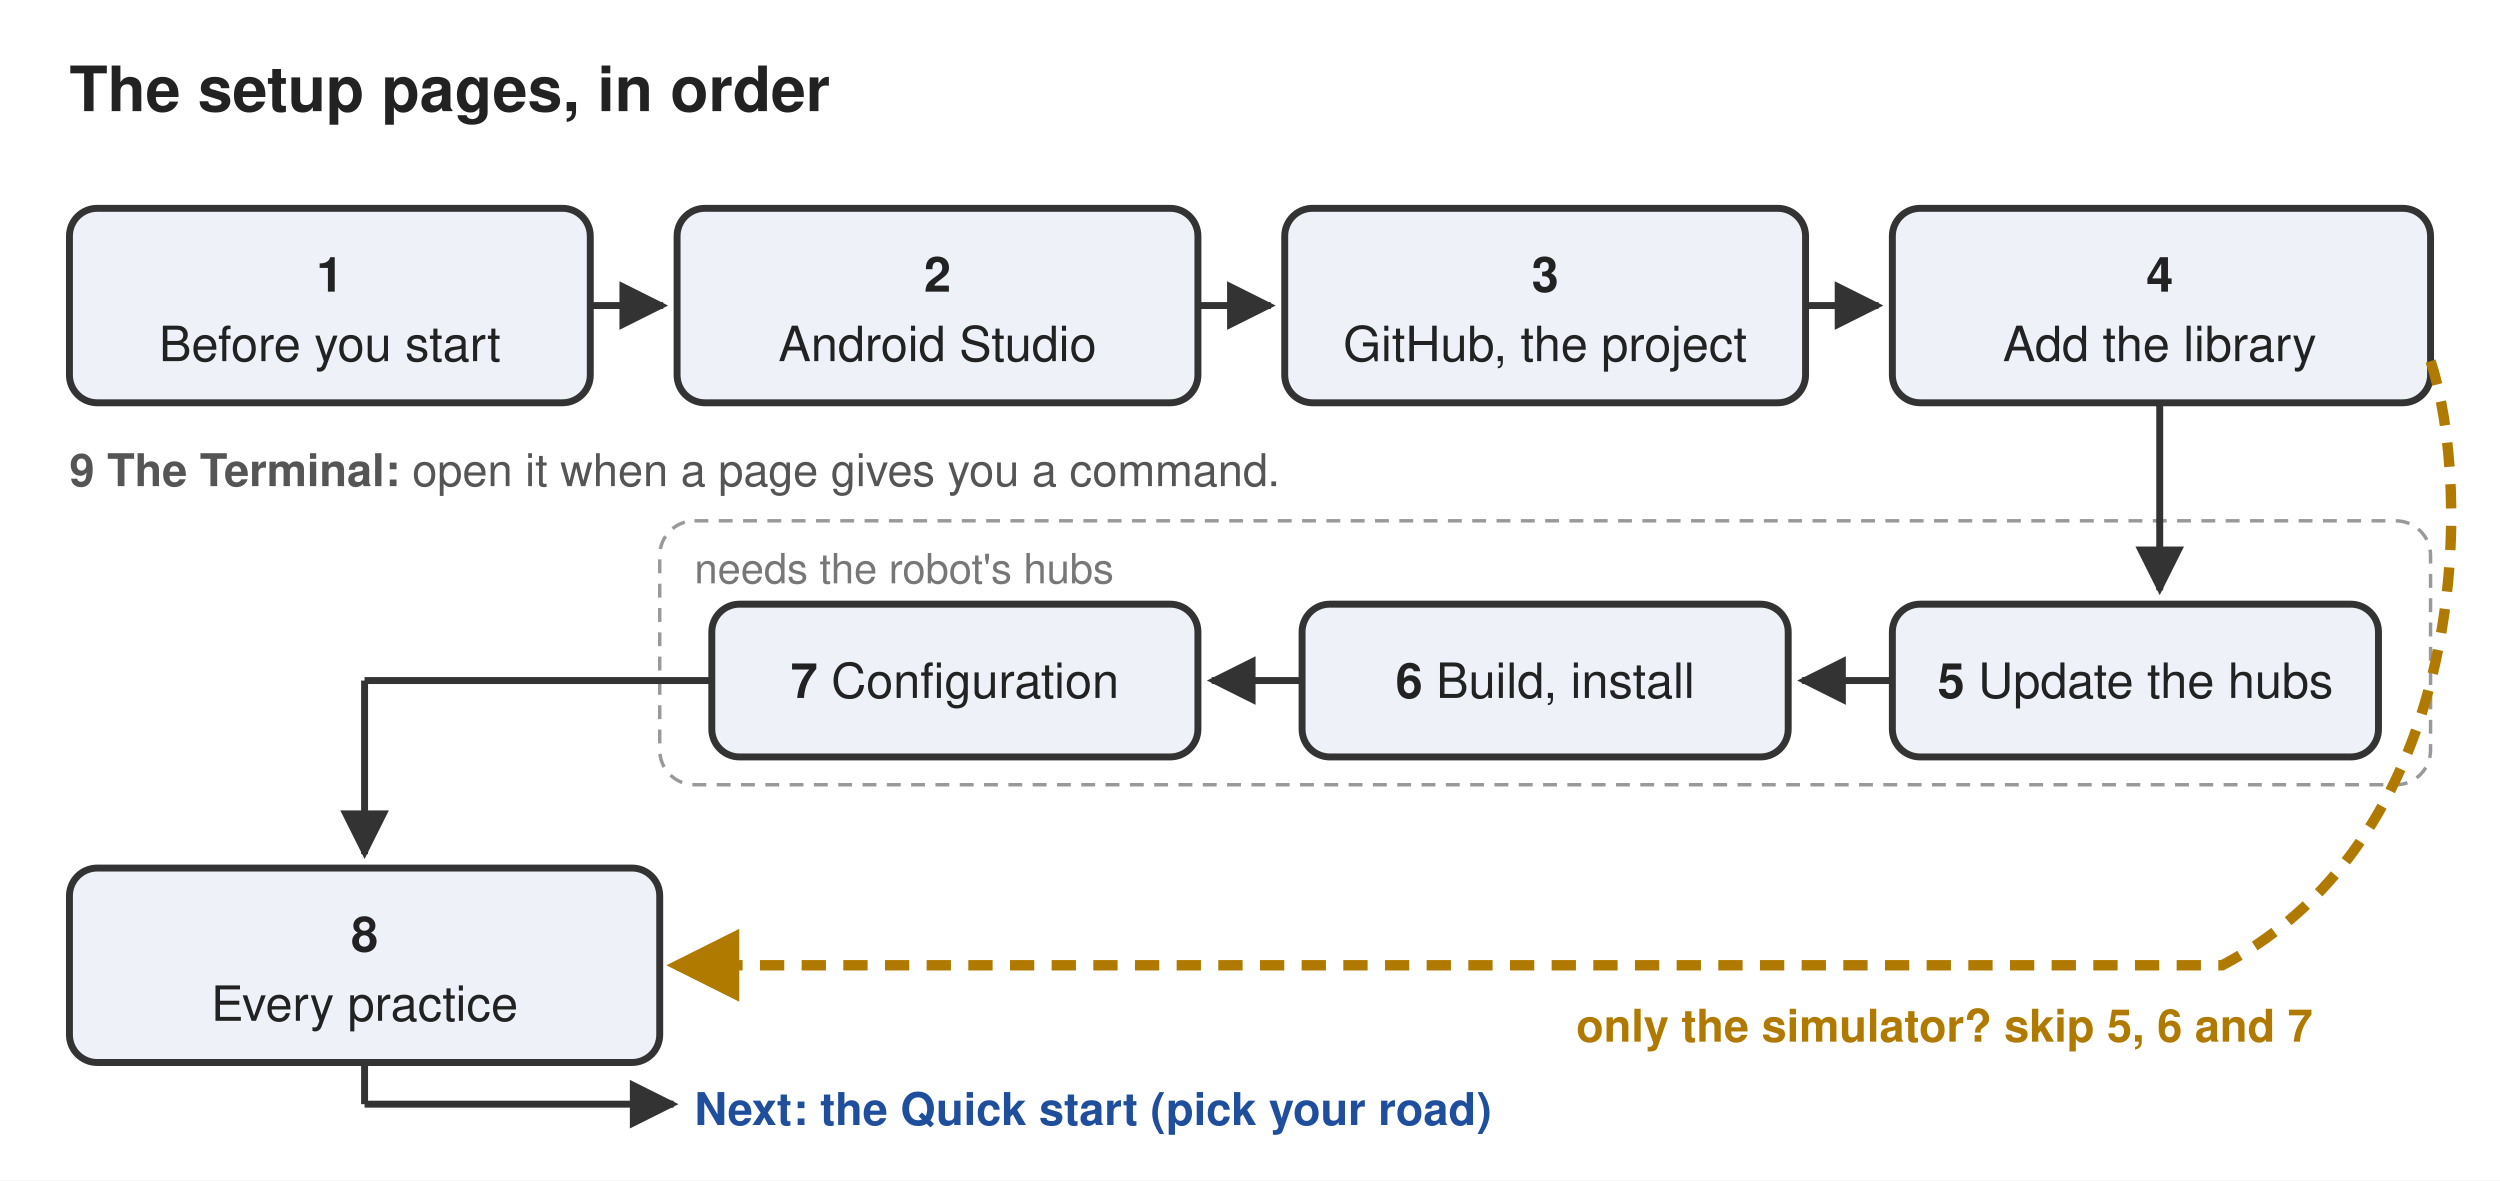
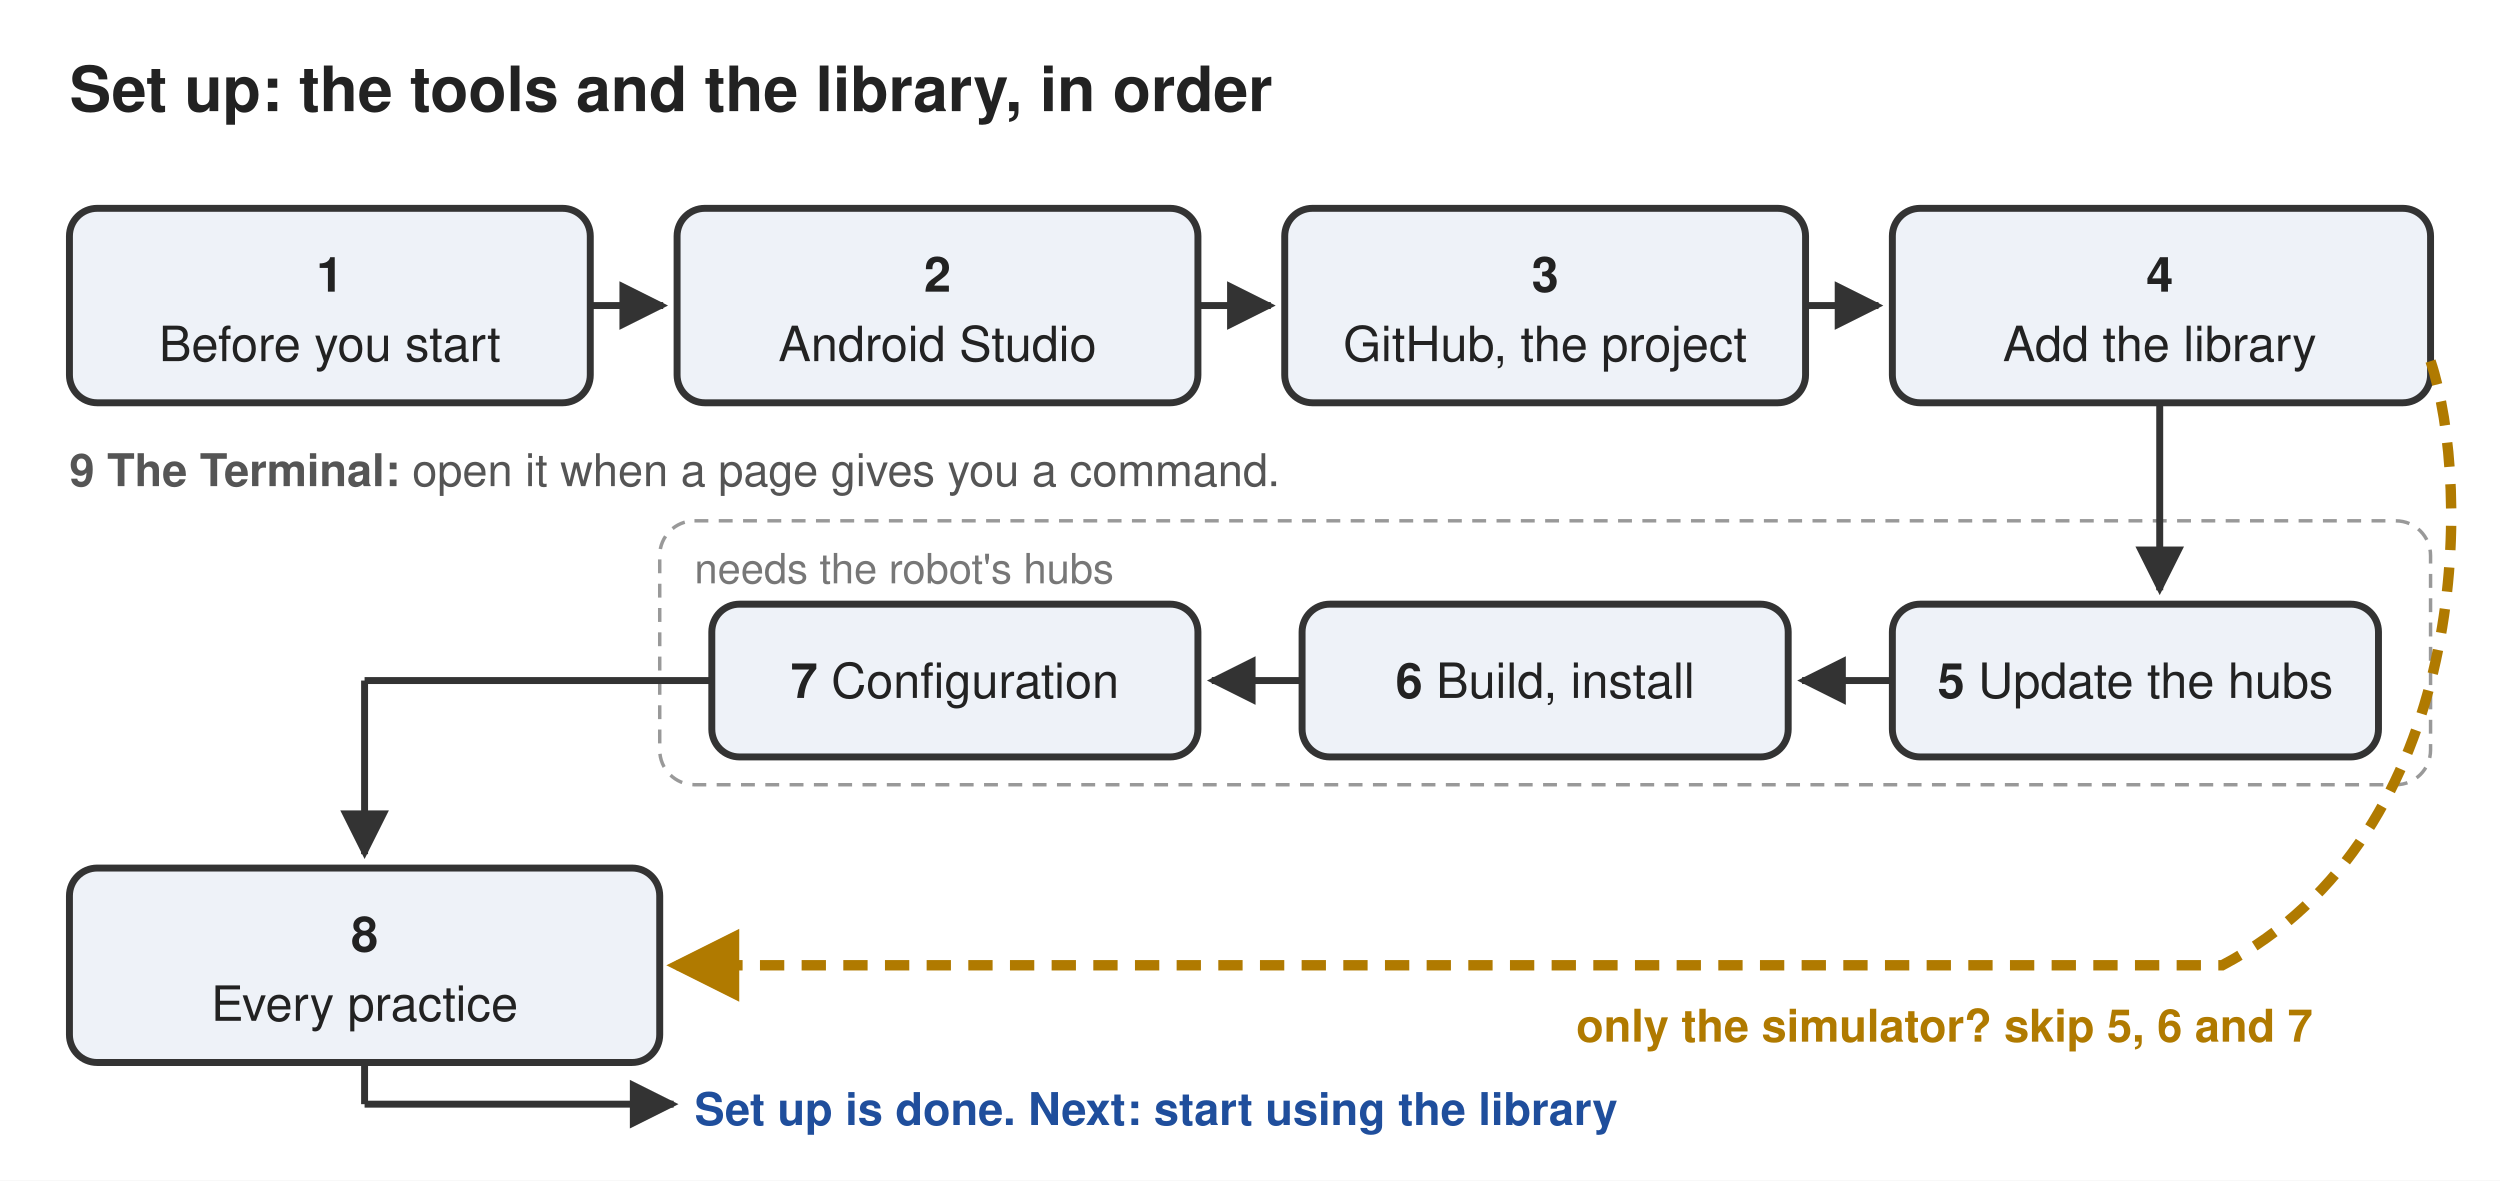
<svg xmlns="http://www.w3.org/2000/svg" viewBox="0 0 720 340" width="720" height="340" font-family="Helvetica, Arial, sans-serif" font-size="14">
  <rect width="720" height="340" fill="#ffffff" />
  <defs>
    <marker id="a" viewBox="0 0 10 10" refX="9" refY="5" markerWidth="7" markerHeight="7" orient="auto-start-reverse">
      <path d="M0,0 L10,5 L0,10 z" fill="#333" />
    </marker>
    <marker id="y" viewBox="0 0 10 10" refX="9" refY="5" markerWidth="7" markerHeight="7" orient="auto-start-reverse">
      <path d="M0,0 L10,5 L0,10 z" fill="#b07a00" />
    </marker>
  </defs>
-   <text x="20" y="32" font-size="18" font-weight="bold" fill="#222">The setup pages, in order</text>
+   <text x="20" y="32" font-size="18" font-weight="bold" fill="#222">Set up: the tools and the library, in order</text>
  <g fill="#eef2f8" stroke="#333" stroke-width="2">
    <rect x="20" y="60" width="150" height="56" rx="8" />
    <rect x="195" y="60" width="150" height="56" rx="8" />
    <rect x="370" y="60" width="150" height="56" rx="8" />
    <rect x="545" y="60" width="155" height="56" rx="8" />
  </g>
  <g text-anchor="middle" fill="#222">
    <text x="95" y="84" font-weight="bold">1</text>
    <text x="95" y="104">Before you start</text>
    <text x="270" y="84" font-weight="bold">2</text>
    <text x="270" y="104">Android Studio</text>
    <text x="445" y="84" font-weight="bold">3</text>
    <text x="445" y="104">GitHub, the project</text>
    <text x="622" y="84" font-weight="bold">4</text>
    <text x="622" y="104">Add the library</text>
  </g>
  <g stroke="#333" stroke-width="2" marker-end="url(#a)">
    <line x1="170" y1="88" x2="191" y2="88" />
    <line x1="345" y1="88" x2="366" y2="88" />
    <line x1="520" y1="88" x2="541" y2="88" />
  </g>
  <rect x="190" y="150" width="510" height="76" rx="10" fill="none" stroke="#999" stroke-width="1" stroke-dasharray="4,3" />
  <text x="200" y="168" font-size="12" fill="#777">needs the robot's hubs</text>
  <g fill="#eef2f8" stroke="#333" stroke-width="2">
    <rect x="545" y="174" width="140" height="44" rx="8" />
    <rect x="375" y="174" width="140" height="44" rx="8" />
    <rect x="205" y="174" width="140" height="44" rx="8" />
  </g>
  <g text-anchor="middle" fill="#222">
    <text x="615" y="201">
      <tspan font-weight="bold">5</tspan> Update the hubs</text>
    <text x="445" y="201">
      <tspan font-weight="bold">6</tspan> Build, install</text>
    <text x="275" y="201">
      <tspan font-weight="bold">7</tspan> Configuration</text>
  </g>
  <g stroke="#333" stroke-width="2" marker-end="url(#a)">
    <line x1="622" y1="116" x2="622" y2="170" />
    <line x1="545" y1="196" x2="519" y2="196" />
    <line x1="375" y1="196" x2="349" y2="196" />
  </g>
  <rect x="20" y="250" width="170" height="56" rx="8" fill="#eef2f8" stroke="#333" stroke-width="2" />
  <text x="105" y="274" text-anchor="middle" font-weight="bold" fill="#222">8</text>
  <text x="105" y="294" text-anchor="middle" fill="#222">Every practice</text>
  <line x1="205" y1="196" x2="105" y2="196" stroke="#333" stroke-width="2" />
  <line x1="105" y1="196" x2="105" y2="246" stroke="#333" stroke-width="2" marker-end="url(#a)" />
  <path d="M 700 104 C 712 140, 712 240, 640 278 L 194 278" fill="none" stroke="#b07a00" stroke-width="3" stroke-dasharray="7,5" marker-end="url(#y)" />
  <text x="560" y="300" text-anchor="middle" font-size="13" fill="#b07a00" font-weight="bold">only the simulator? skip 5, 6 and 7</text>
  <line x1="105" y1="306" x2="105" y2="318" stroke="#333" stroke-width="2" />
-   <text x="200" y="324" font-size="13" fill="#1f4e9c" font-weight="bold">Next: the Quick start (pick your road)</text>
+   <text x="200" y="324" font-size="13" fill="#1f4e9c" font-weight="bold">Set up is done. Next: start using the library</text>
  <line x1="105" y1="318" x2="194" y2="318" stroke="#333" stroke-width="2" marker-end="url(#a)" />
  <text x="20" y="140" font-size="13" fill="#555">
    <tspan font-weight="bold">9 The Terminal:</tspan> open it when a page gives you a command.</text>
</svg>
